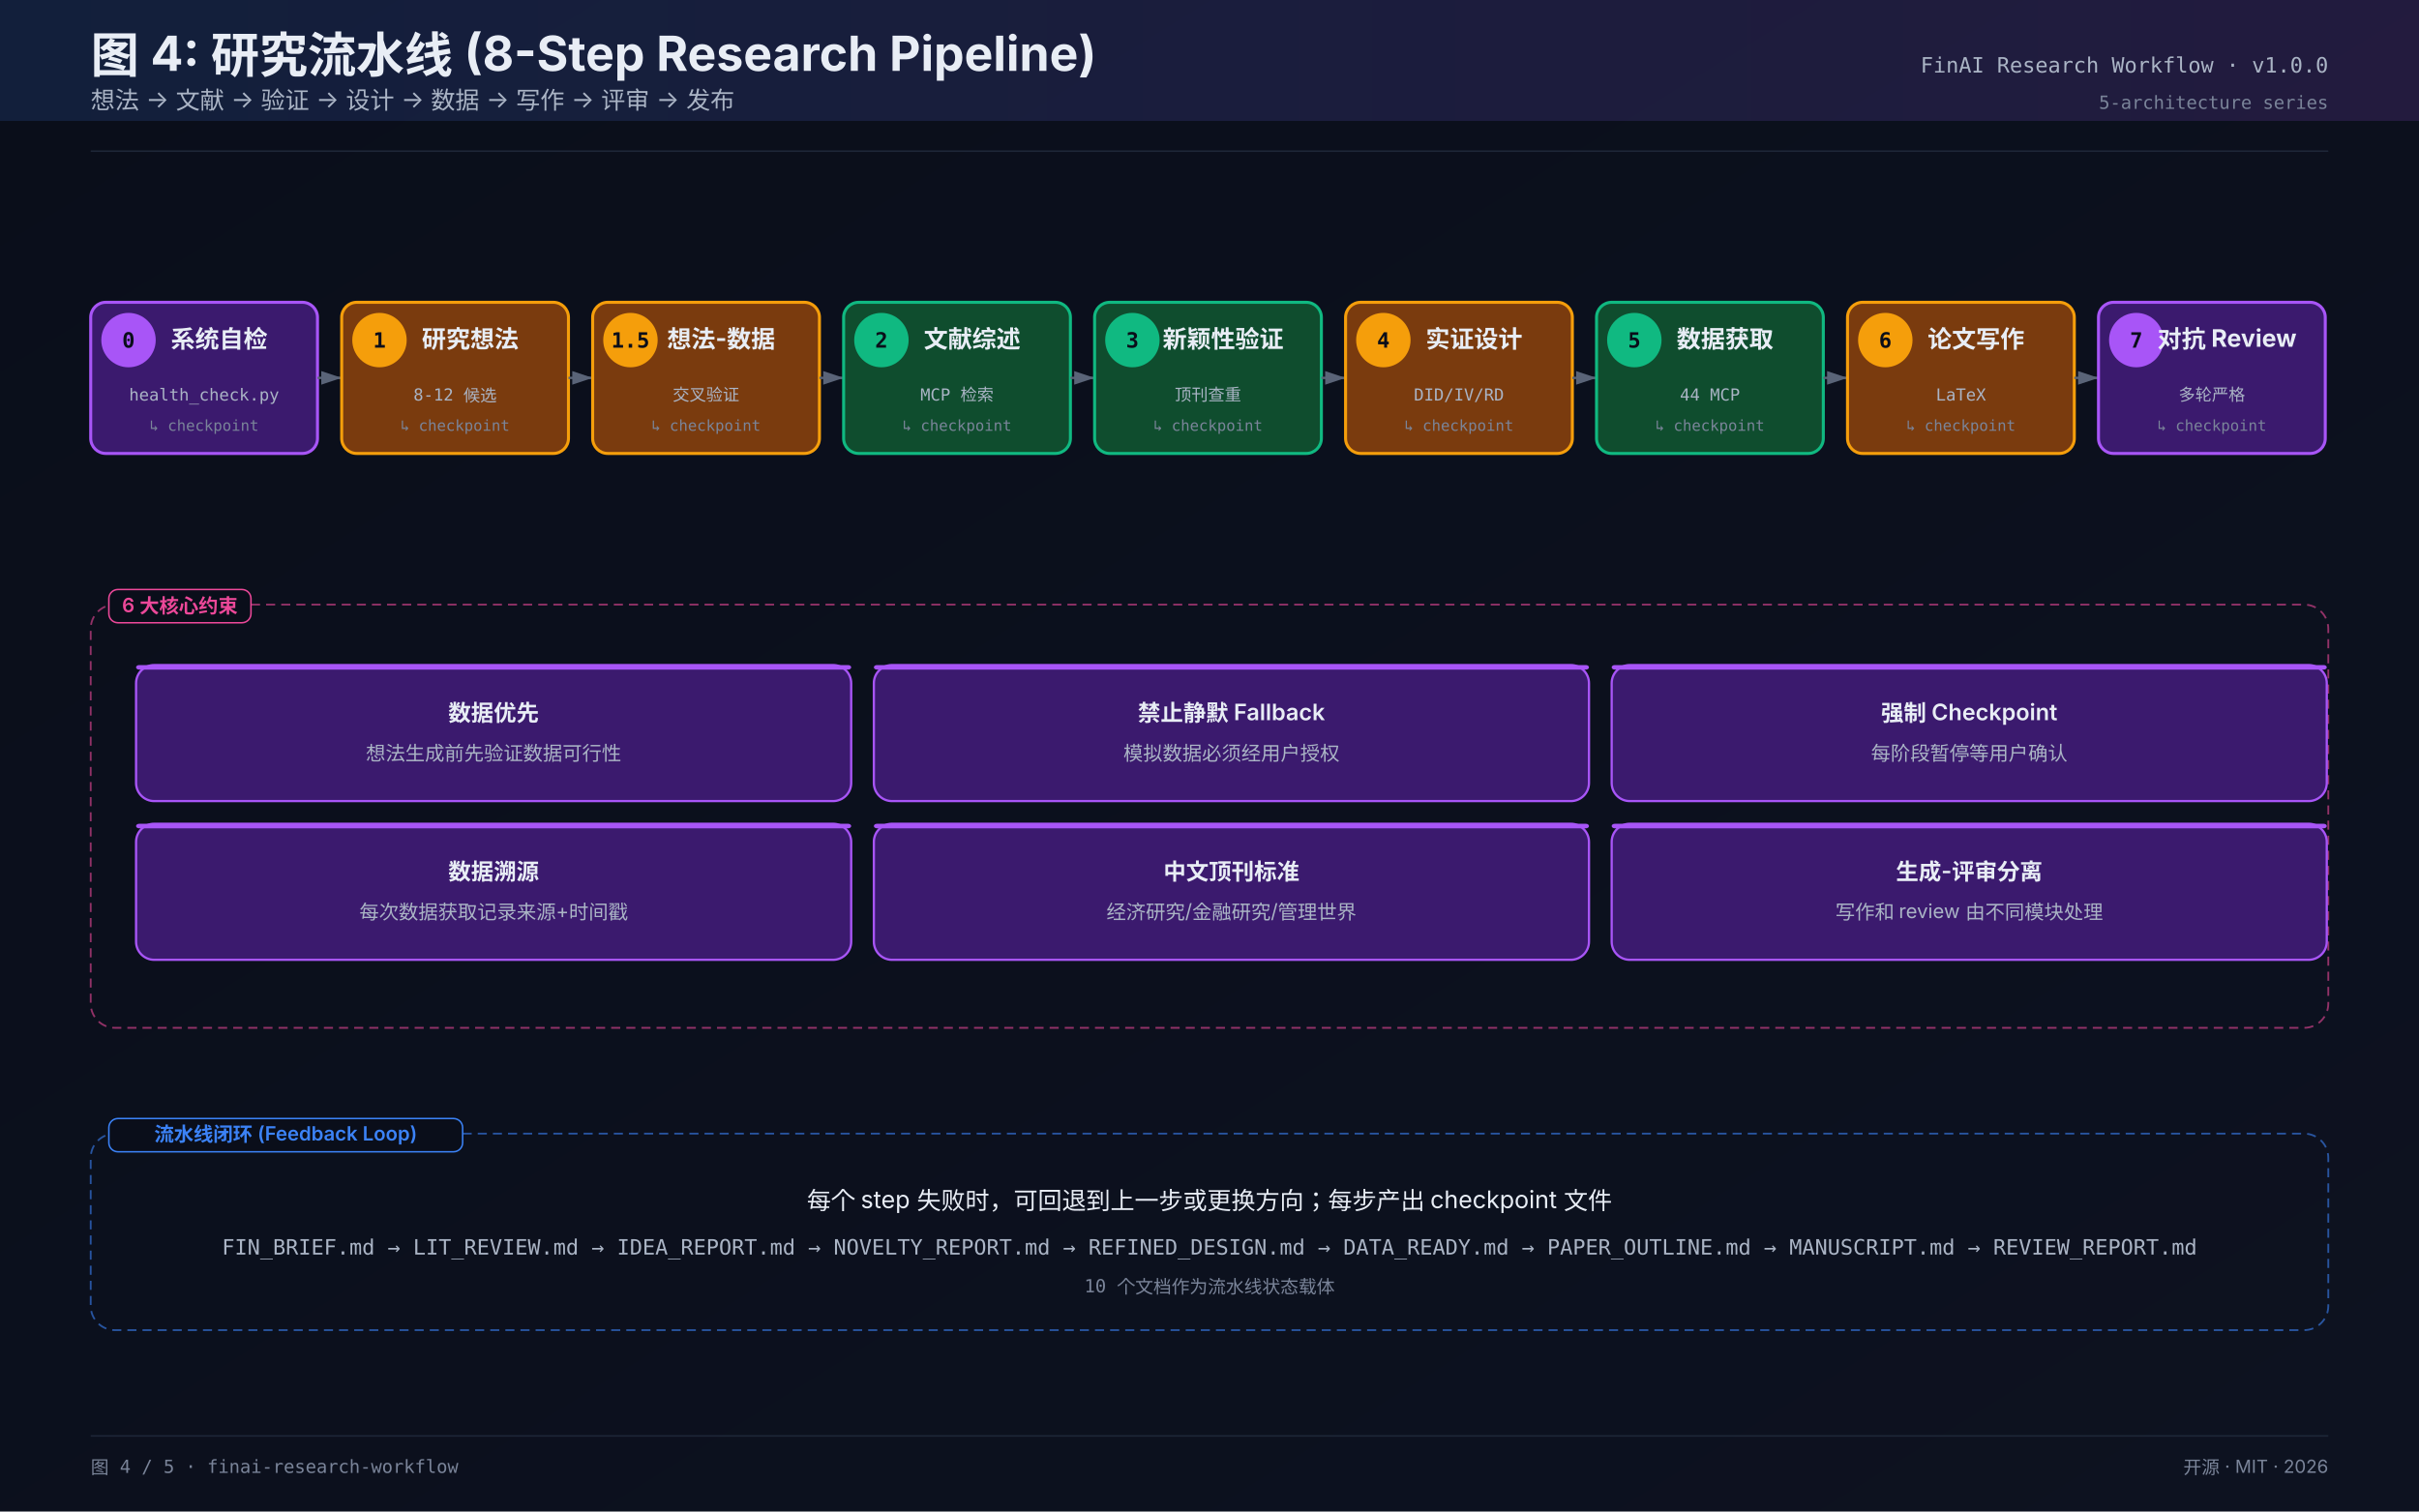
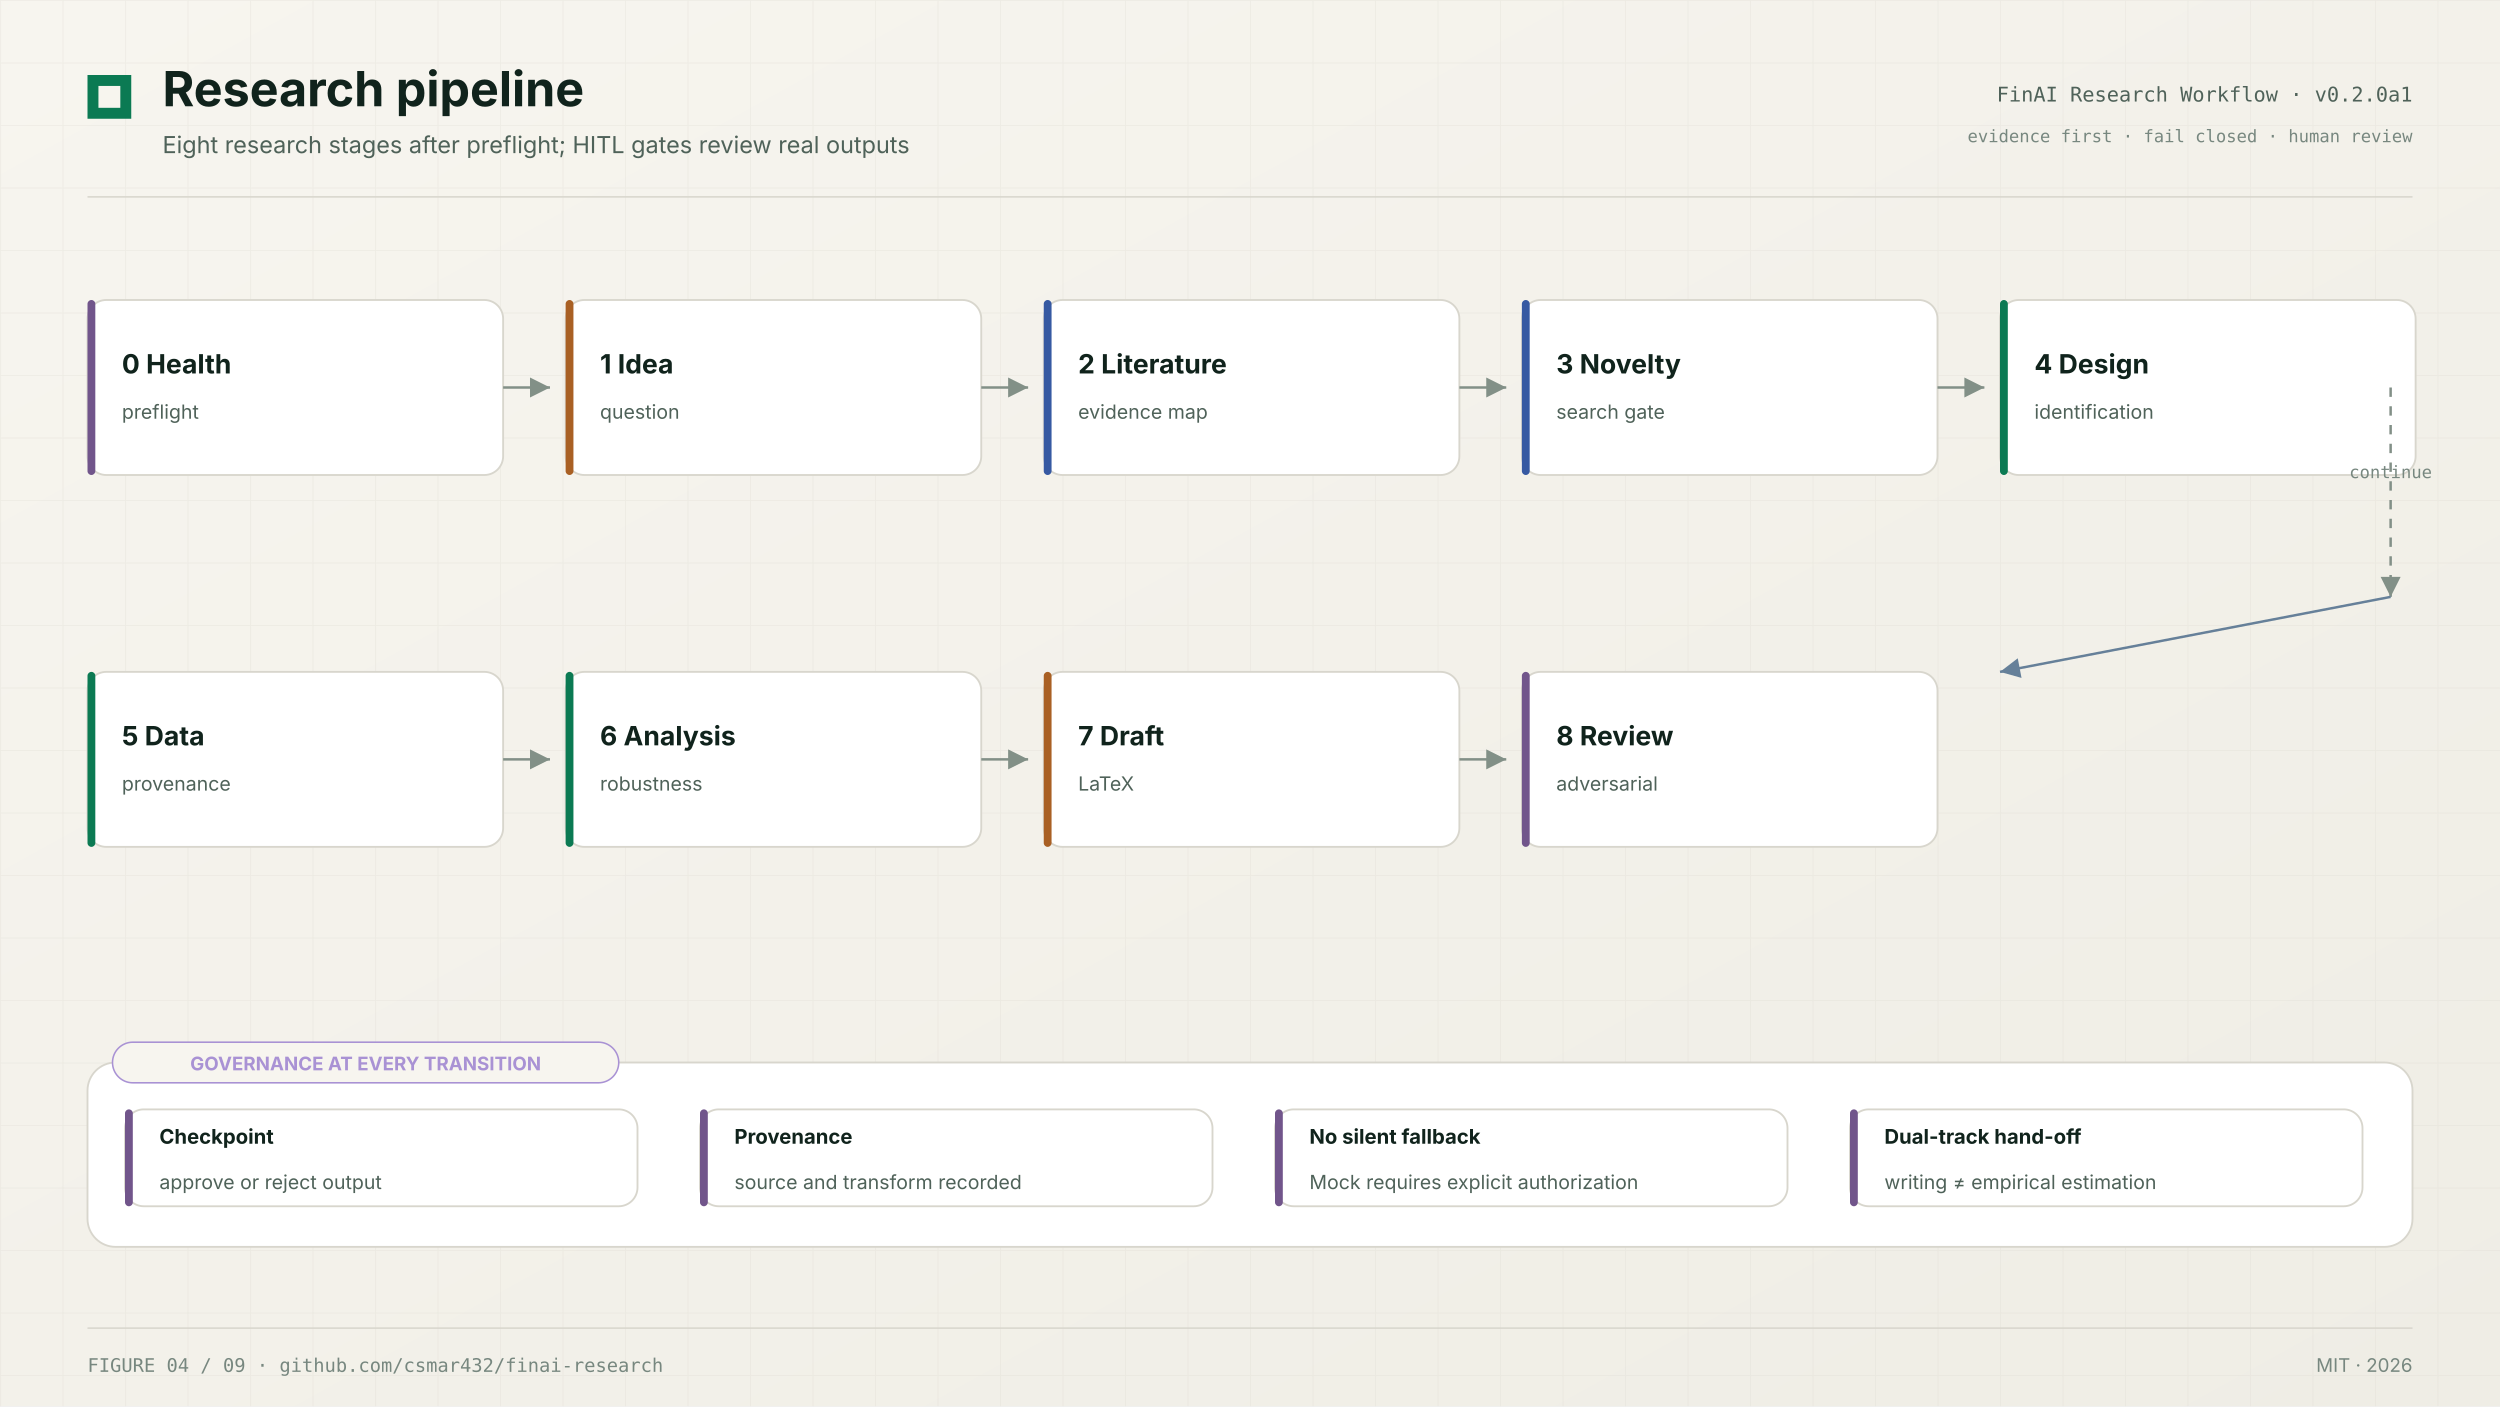
- <svg xmlns="http://www.w3.org/2000/svg" viewBox="0 0 1600 1000" font-family="'SF Pro Text', 'Segoe UI', system-ui, -apple-system, sans-serif">
+ <svg xmlns="http://www.w3.org/2000/svg" viewBox="0 0 1600 900" role="img">
  <defs>
    <linearGradient id="bgGrad" x1="0" y1="0" x2="1" y2="1">
-       <stop offset="0%" stop-color="#0a0e1a" />
-       <stop offset="100%" stop-color="#0d1220" />
+       <stop offset="0%" stop-color="#f7f5ef" />
+       <stop offset="100%" stop-color="#efede5" />
    </linearGradient>
-     <linearGradient id="hdrGrad" x1="0" y1="0" x2="1" y2="0">
-       <stop offset="0%" stop-color="#3b82f6" />
-       <stop offset="100%" stop-color="#a855f7" />
-     </linearGradient>
+     <pattern id="grid" width="40" height="40" patternUnits="userSpaceOnUse">
+       <path d="M 40 0 L 0 0 0 40" fill="none" stroke="#d8d6cd" stroke-width="1" opacity="0.30" />
+     </pattern>
  </defs>
  <rect width="100%" height="100%" fill="url(#bgGrad)" />
-   <rect x="0" y="0" width="1600" height="80" fill="url(#hdrGrad)" opacity="0.15" />
-   <text x="60" y="48" fill="#e8edf5" font-size="32" font-weight="700" font-family="'SF Pro Text', 'Segoe UI', system-ui, -apple-system, sans-serif">图 4: 研究流水线 (8-Step Research Pipeline)</text>
-   <text x="60" y="72" fill="#aab4c5" font-size="16" font-family="'SF Pro Text', 'Segoe UI', system-ui, -apple-system, sans-serif">想法 → 文献 → 验证 → 设计 → 数据 → 写作 → 评审 → 发布</text>
-   <text x="1540" y="48" fill="#aab4c5" font-size="14" text-anchor="end" font-family="'SF Mono', 'JetBrains Mono', 'Cascadia Code', monospace">FinAI Research Workflow · v1.0.0</text>
-   <text x="1540" y="72" fill="#7a8499" font-size="12" text-anchor="end" font-family="'SF Mono', 'JetBrains Mono', 'Cascadia Code', monospace">5-architecture series</text>
-   <line x1="60" y1="100" x2="1540" y2="100" stroke="#1e2738" stroke-width="1" />
+   <rect width="100%" height="100%" fill="url(#grid)" />
+   <path d="M56 48h28v28H56z M63 55v14h14V55z" fill="#0b7a53" fill-rule="evenodd" />
+   <text x="104" y="68" fill="#10231c" font-size="31" font-weight="720" font-family="'Inter', 'SF Pro Text', 'Segoe UI', system-ui, -apple-system, sans-serif">Research pipeline</text>
+   <text x="104" y="98" fill="#4f6259" font-size="15" font-family="'Inter', 'SF Pro Text', 'Segoe UI', system-ui, -apple-system, sans-serif">Eight research stages after preflight; HITL gates review real outputs</text>
+   <text x="1544" y="65" fill="#4f6259" font-size="13" text-anchor="end" font-family="'SF Mono', 'JetBrains Mono', 'Cascadia Code', monospace">FinAI Research Workflow · v0.2.0a1</text>
+   <text x="1544" y="91" fill="#77877f" font-size="11" text-anchor="end" font-family="'SF Mono', 'JetBrains Mono', 'Cascadia Code', monospace">evidence first · fail closed · human review</text>
+   <line x1="56" y1="126" x2="1544" y2="126" stroke="#d8d6cd" />
  <g>
-     <rect x="60" y="200" width="150" height="100" rx="10" fill="#3b1a6e" stroke="#a855f7" stroke-width="2" />
-     <circle cx="85" cy="225" r="18" fill="#a855f7" />
-     <text x="85" y="230" fill="#0a0e1a" font-size="14" font-weight="700" text-anchor="middle" font-family="'SF Mono', 'JetBrains Mono', 'Cascadia Code', monospace">0</text>
-     <text x="145.0" y="230" fill="#e8edf5" font-size="16" font-weight="700" text-anchor="middle" font-family="'SF Pro Text', 'Segoe UI', system-ui, -apple-system, sans-serif">系统自检</text>
-     <text x="135.0" y="265" fill="#aab4c5" font-size="11" text-anchor="middle" font-family="'SF Mono', 'JetBrains Mono', 'Cascadia Code', monospace">health_check.py</text>
-     <text x="135.0" y="285" fill="#7a8499" font-size="10" text-anchor="middle" font-family="'SF Mono', 'JetBrains Mono', 'Cascadia Code', monospace">↳ checkpoint</text>
+     <rect x="56" y="192" width="266" height="112" rx="12" fill="#ffffff" stroke="#d8d6cd" stroke-width="1.2" />
+     <rect x="56" y="192" width="5" height="112" rx="2.5" fill="#71558b" />
+     <text x="78" y="239.0" fill="#10231c" font-size="17" font-weight="680" font-family="'Inter', 'SF Pro Text', 'Segoe UI', system-ui, -apple-system, sans-serif">0  Health</text>
+     <text x="78" y="268.0" fill="#4f6259" font-size="12.5" font-family="'Inter', 'SF Pro Text', 'Segoe UI', system-ui, -apple-system, sans-serif">preflight</text>
  </g>
  <g>
    <defs>
-       <marker id="ah_210_250" markerWidth="10" markerHeight="10" refX="9" refY="3" orient="auto">
-         <path d="M0,0 L0,6 L9,3 z" fill="#5a6478" />
+       <marker id="arrowm322-248-352-248" markerWidth="9" markerHeight="8" refX="8" refY="4" orient="auto">
+         <path d="M0,0 L0,8 L8,4 z" fill="#829087" />
      </marker>
    </defs>
-     <line x1="210" y1="250" x2="226" y2="250" stroke="#5a6478" stroke-width="1.5" marker-end="url(#ah_210_250)" />
+     <line x1="322" y1="248" x2="352" y2="248" stroke="#829087" stroke-width="1.6" marker-end="url(#arrowm322-248-352-248)" />
  </g>
  <g>
-     <rect x="226" y="200" width="150" height="100" rx="10" fill="#7a3b0e" stroke="#f59e0b" stroke-width="2" />
-     <circle cx="251" cy="225" r="18" fill="#f59e0b" />
-     <text x="251" y="230" fill="#0a0e1a" font-size="14" font-weight="700" text-anchor="middle" font-family="'SF Mono', 'JetBrains Mono', 'Cascadia Code', monospace">1</text>
-     <text x="311.0" y="230" fill="#e8edf5" font-size="16" font-weight="700" text-anchor="middle" font-family="'SF Pro Text', 'Segoe UI', system-ui, -apple-system, sans-serif">研究想法</text>
-     <text x="301.0" y="265" fill="#aab4c5" font-size="11" text-anchor="middle" font-family="'SF Mono', 'JetBrains Mono', 'Cascadia Code', monospace">8-12 候选</text>
-     <text x="301.0" y="285" fill="#7a8499" font-size="10" text-anchor="middle" font-family="'SF Mono', 'JetBrains Mono', 'Cascadia Code', monospace">↳ checkpoint</text>
+     <rect x="362" y="192" width="266" height="112" rx="12" fill="#ffffff" stroke="#d8d6cd" stroke-width="1.2" />
+     <rect x="362" y="192" width="5" height="112" rx="2.5" fill="#a96024" />
+     <text x="384" y="239.0" fill="#10231c" font-size="17" font-weight="680" font-family="'Inter', 'SF Pro Text', 'Segoe UI', system-ui, -apple-system, sans-serif">1  Idea</text>
+     <text x="384" y="268.0" fill="#4f6259" font-size="12.5" font-family="'Inter', 'SF Pro Text', 'Segoe UI', system-ui, -apple-system, sans-serif">question</text>
  </g>
  <g>
    <defs>
-       <marker id="ah_376_250" markerWidth="10" markerHeight="10" refX="9" refY="3" orient="auto">
-         <path d="M0,0 L0,6 L9,3 z" fill="#5a6478" />
+       <marker id="arrowm628-248-658-248" markerWidth="9" markerHeight="8" refX="8" refY="4" orient="auto">
+         <path d="M0,0 L0,8 L8,4 z" fill="#829087" />
      </marker>
    </defs>
-     <line x1="376" y1="250" x2="392" y2="250" stroke="#5a6478" stroke-width="1.5" marker-end="url(#ah_376_250)" />
+     <line x1="628" y1="248" x2="658" y2="248" stroke="#829087" stroke-width="1.6" marker-end="url(#arrowm628-248-658-248)" />
  </g>
  <g>
-     <rect x="392" y="200" width="150" height="100" rx="10" fill="#7a3b0e" stroke="#f59e0b" stroke-width="2" />
-     <circle cx="417" cy="225" r="18" fill="#f59e0b" />
-     <text x="417" y="230" fill="#0a0e1a" font-size="14" font-weight="700" text-anchor="middle" font-family="'SF Mono', 'JetBrains Mono', 'Cascadia Code', monospace">1.5</text>
-     <text x="477.0" y="230" fill="#e8edf5" font-size="16" font-weight="700" text-anchor="middle" font-family="'SF Pro Text', 'Segoe UI', system-ui, -apple-system, sans-serif">想法-数据</text>
-     <text x="467.0" y="265" fill="#aab4c5" font-size="11" text-anchor="middle" font-family="'SF Mono', 'JetBrains Mono', 'Cascadia Code', monospace">交叉验证</text>
-     <text x="467.0" y="285" fill="#7a8499" font-size="10" text-anchor="middle" font-family="'SF Mono', 'JetBrains Mono', 'Cascadia Code', monospace">↳ checkpoint</text>
+     <rect x="668" y="192" width="266" height="112" rx="12" fill="#ffffff" stroke="#d8d6cd" stroke-width="1.2" />
+     <rect x="668" y="192" width="5" height="112" rx="2.5" fill="#3659a2" />
+     <text x="690" y="239.0" fill="#10231c" font-size="17" font-weight="680" font-family="'Inter', 'SF Pro Text', 'Segoe UI', system-ui, -apple-system, sans-serif">2  Literature</text>
+     <text x="690" y="268.0" fill="#4f6259" font-size="12.5" font-family="'Inter', 'SF Pro Text', 'Segoe UI', system-ui, -apple-system, sans-serif">evidence map</text>
  </g>
  <g>
    <defs>
-       <marker id="ah_542_250" markerWidth="10" markerHeight="10" refX="9" refY="3" orient="auto">
-         <path d="M0,0 L0,6 L9,3 z" fill="#5a6478" />
+       <marker id="arrowm934-248-964-248" markerWidth="9" markerHeight="8" refX="8" refY="4" orient="auto">
+         <path d="M0,0 L0,8 L8,4 z" fill="#829087" />
      </marker>
    </defs>
-     <line x1="542" y1="250" x2="558" y2="250" stroke="#5a6478" stroke-width="1.5" marker-end="url(#ah_542_250)" />
+     <line x1="934" y1="248" x2="964" y2="248" stroke="#829087" stroke-width="1.6" marker-end="url(#arrowm934-248-964-248)" />
  </g>
  <g>
-     <rect x="558" y="200" width="150" height="100" rx="10" fill="#0f4d2e" stroke="#10b981" stroke-width="2" />
-     <circle cx="583" cy="225" r="18" fill="#10b981" />
-     <text x="583" y="230" fill="#0a0e1a" font-size="14" font-weight="700" text-anchor="middle" font-family="'SF Mono', 'JetBrains Mono', 'Cascadia Code', monospace">2</text>
-     <text x="643.0" y="230" fill="#e8edf5" font-size="16" font-weight="700" text-anchor="middle" font-family="'SF Pro Text', 'Segoe UI', system-ui, -apple-system, sans-serif">文献综述</text>
-     <text x="633.0" y="265" fill="#aab4c5" font-size="11" text-anchor="middle" font-family="'SF Mono', 'JetBrains Mono', 'Cascadia Code', monospace">MCP 检索</text>
-     <text x="633.0" y="285" fill="#7a8499" font-size="10" text-anchor="middle" font-family="'SF Mono', 'JetBrains Mono', 'Cascadia Code', monospace">↳ checkpoint</text>
+     <rect x="974" y="192" width="266" height="112" rx="12" fill="#ffffff" stroke="#d8d6cd" stroke-width="1.2" />
+     <rect x="974" y="192" width="5" height="112" rx="2.5" fill="#3659a2" />
+     <text x="996" y="239.0" fill="#10231c" font-size="17" font-weight="680" font-family="'Inter', 'SF Pro Text', 'Segoe UI', system-ui, -apple-system, sans-serif">3  Novelty</text>
+     <text x="996" y="268.0" fill="#4f6259" font-size="12.5" font-family="'Inter', 'SF Pro Text', 'Segoe UI', system-ui, -apple-system, sans-serif">search gate</text>
  </g>
  <g>
    <defs>
-       <marker id="ah_708_250" markerWidth="10" markerHeight="10" refX="9" refY="3" orient="auto">
-         <path d="M0,0 L0,6 L9,3 z" fill="#5a6478" />
+       <marker id="arrowm1240-248-1270-248" markerWidth="9" markerHeight="8" refX="8" refY="4" orient="auto">
+         <path d="M0,0 L0,8 L8,4 z" fill="#829087" />
      </marker>
    </defs>
-     <line x1="708" y1="250" x2="724" y2="250" stroke="#5a6478" stroke-width="1.5" marker-end="url(#ah_708_250)" />
+     <line x1="1240" y1="248" x2="1270" y2="248" stroke="#829087" stroke-width="1.6" marker-end="url(#arrowm1240-248-1270-248)" />
  </g>
  <g>
-     <rect x="724" y="200" width="150" height="100" rx="10" fill="#0f4d2e" stroke="#10b981" stroke-width="2" />
-     <circle cx="749" cy="225" r="18" fill="#10b981" />
-     <text x="749" y="230" fill="#0a0e1a" font-size="14" font-weight="700" text-anchor="middle" font-family="'SF Mono', 'JetBrains Mono', 'Cascadia Code', monospace">3</text>
-     <text x="809.0" y="230" fill="#e8edf5" font-size="16" font-weight="700" text-anchor="middle" font-family="'SF Pro Text', 'Segoe UI', system-ui, -apple-system, sans-serif">新颖性验证</text>
-     <text x="799.0" y="265" fill="#aab4c5" font-size="11" text-anchor="middle" font-family="'SF Mono', 'JetBrains Mono', 'Cascadia Code', monospace">顶刊查重</text>
-     <text x="799.0" y="285" fill="#7a8499" font-size="10" text-anchor="middle" font-family="'SF Mono', 'JetBrains Mono', 'Cascadia Code', monospace">↳ checkpoint</text>
+     <rect x="1280" y="192" width="266" height="112" rx="12" fill="#ffffff" stroke="#d8d6cd" stroke-width="1.2" />
+     <rect x="1280" y="192" width="5" height="112" rx="2.5" fill="#0b7a53" />
+     <text x="1302" y="239.0" fill="#10231c" font-size="17" font-weight="680" font-family="'Inter', 'SF Pro Text', 'Segoe UI', system-ui, -apple-system, sans-serif">4  Design</text>
+     <text x="1302" y="268.0" fill="#4f6259" font-size="12.5" font-family="'Inter', 'SF Pro Text', 'Segoe UI', system-ui, -apple-system, sans-serif">identification</text>
+   </g>
+   <g>
+     <rect x="56" y="430" width="266" height="112" rx="12" fill="#ffffff" stroke="#d8d6cd" stroke-width="1.2" />
+     <rect x="56" y="430" width="5" height="112" rx="2.5" fill="#0b7a53" />
+     <text x="78" y="477.0" fill="#10231c" font-size="17" font-weight="680" font-family="'Inter', 'SF Pro Text', 'Segoe UI', system-ui, -apple-system, sans-serif">5  Data</text>
+     <text x="78" y="506.0" fill="#4f6259" font-size="12.5" font-family="'Inter', 'SF Pro Text', 'Segoe UI', system-ui, -apple-system, sans-serif">provenance</text>
  </g>
  <g>
    <defs>
-       <marker id="ah_874_250" markerWidth="10" markerHeight="10" refX="9" refY="3" orient="auto">
-         <path d="M0,0 L0,6 L9,3 z" fill="#5a6478" />
+       <marker id="arrowm322-486-352-486" markerWidth="9" markerHeight="8" refX="8" refY="4" orient="auto">
+         <path d="M0,0 L0,8 L8,4 z" fill="#829087" />
      </marker>
    </defs>
-     <line x1="874" y1="250" x2="890" y2="250" stroke="#5a6478" stroke-width="1.5" marker-end="url(#ah_874_250)" />
+     <line x1="322" y1="486" x2="352" y2="486" stroke="#829087" stroke-width="1.6" marker-end="url(#arrowm322-486-352-486)" />
  </g>
  <g>
-     <rect x="890" y="200" width="150" height="100" rx="10" fill="#7a3b0e" stroke="#f59e0b" stroke-width="2" />
-     <circle cx="915" cy="225" r="18" fill="#f59e0b" />
-     <text x="915" y="230" fill="#0a0e1a" font-size="14" font-weight="700" text-anchor="middle" font-family="'SF Mono', 'JetBrains Mono', 'Cascadia Code', monospace">4</text>
-     <text x="975.0" y="230" fill="#e8edf5" font-size="16" font-weight="700" text-anchor="middle" font-family="'SF Pro Text', 'Segoe UI', system-ui, -apple-system, sans-serif">实证设计</text>
-     <text x="965.0" y="265" fill="#aab4c5" font-size="11" text-anchor="middle" font-family="'SF Mono', 'JetBrains Mono', 'Cascadia Code', monospace">DID/IV/RD</text>
-     <text x="965.0" y="285" fill="#7a8499" font-size="10" text-anchor="middle" font-family="'SF Mono', 'JetBrains Mono', 'Cascadia Code', monospace">↳ checkpoint</text>
+     <rect x="362" y="430" width="266" height="112" rx="12" fill="#ffffff" stroke="#d8d6cd" stroke-width="1.2" />
+     <rect x="362" y="430" width="5" height="112" rx="2.5" fill="#0b7a53" />
+     <text x="384" y="477.0" fill="#10231c" font-size="17" font-weight="680" font-family="'Inter', 'SF Pro Text', 'Segoe UI', system-ui, -apple-system, sans-serif">6  Analysis</text>
+     <text x="384" y="506.0" fill="#4f6259" font-size="12.5" font-family="'Inter', 'SF Pro Text', 'Segoe UI', system-ui, -apple-system, sans-serif">robustness</text>
  </g>
  <g>
    <defs>
-       <marker id="ah_1040_250" markerWidth="10" markerHeight="10" refX="9" refY="3" orient="auto">
-         <path d="M0,0 L0,6 L9,3 z" fill="#5a6478" />
+       <marker id="arrowm628-486-658-486" markerWidth="9" markerHeight="8" refX="8" refY="4" orient="auto">
+         <path d="M0,0 L0,8 L8,4 z" fill="#829087" />
      </marker>
    </defs>
-     <line x1="1040" y1="250" x2="1056" y2="250" stroke="#5a6478" stroke-width="1.5" marker-end="url(#ah_1040_250)" />
+     <line x1="628" y1="486" x2="658" y2="486" stroke="#829087" stroke-width="1.6" marker-end="url(#arrowm628-486-658-486)" />
  </g>
  <g>
-     <rect x="1056" y="200" width="150" height="100" rx="10" fill="#0f4d2e" stroke="#10b981" stroke-width="2" />
-     <circle cx="1081" cy="225" r="18" fill="#10b981" />
-     <text x="1081" y="230" fill="#0a0e1a" font-size="14" font-weight="700" text-anchor="middle" font-family="'SF Mono', 'JetBrains Mono', 'Cascadia Code', monospace">5</text>
-     <text x="1141.0" y="230" fill="#e8edf5" font-size="16" font-weight="700" text-anchor="middle" font-family="'SF Pro Text', 'Segoe UI', system-ui, -apple-system, sans-serif">数据获取</text>
-     <text x="1131.0" y="265" fill="#aab4c5" font-size="11" text-anchor="middle" font-family="'SF Mono', 'JetBrains Mono', 'Cascadia Code', monospace">44 MCP</text>
-     <text x="1131.0" y="285" fill="#7a8499" font-size="10" text-anchor="middle" font-family="'SF Mono', 'JetBrains Mono', 'Cascadia Code', monospace">↳ checkpoint</text>
+     <rect x="668" y="430" width="266" height="112" rx="12" fill="#ffffff" stroke="#d8d6cd" stroke-width="1.2" />
+     <rect x="668" y="430" width="5" height="112" rx="2.5" fill="#a96024" />
+     <text x="690" y="477.0" fill="#10231c" font-size="17" font-weight="680" font-family="'Inter', 'SF Pro Text', 'Segoe UI', system-ui, -apple-system, sans-serif">7  Draft</text>
+     <text x="690" y="506.0" fill="#4f6259" font-size="12.5" font-family="'Inter', 'SF Pro Text', 'Segoe UI', system-ui, -apple-system, sans-serif">LaTeX</text>
  </g>
  <g>
    <defs>
-       <marker id="ah_1206_250" markerWidth="10" markerHeight="10" refX="9" refY="3" orient="auto">
-         <path d="M0,0 L0,6 L9,3 z" fill="#5a6478" />
+       <marker id="arrowm934-486-964-486" markerWidth="9" markerHeight="8" refX="8" refY="4" orient="auto">
+         <path d="M0,0 L0,8 L8,4 z" fill="#829087" />
      </marker>
    </defs>
-     <line x1="1206" y1="250" x2="1222" y2="250" stroke="#5a6478" stroke-width="1.5" marker-end="url(#ah_1206_250)" />
+     <line x1="934" y1="486" x2="964" y2="486" stroke="#829087" stroke-width="1.6" marker-end="url(#arrowm934-486-964-486)" />
  </g>
  <g>
-     <rect x="1222" y="200" width="150" height="100" rx="10" fill="#7a3b0e" stroke="#f59e0b" stroke-width="2" />
-     <circle cx="1247" cy="225" r="18" fill="#f59e0b" />
-     <text x="1247" y="230" fill="#0a0e1a" font-size="14" font-weight="700" text-anchor="middle" font-family="'SF Mono', 'JetBrains Mono', 'Cascadia Code', monospace">6</text>
-     <text x="1307.0" y="230" fill="#e8edf5" font-size="16" font-weight="700" text-anchor="middle" font-family="'SF Pro Text', 'Segoe UI', system-ui, -apple-system, sans-serif">论文写作</text>
-     <text x="1297.0" y="265" fill="#aab4c5" font-size="11" text-anchor="middle" font-family="'SF Mono', 'JetBrains Mono', 'Cascadia Code', monospace">LaTeX</text>
-     <text x="1297.0" y="285" fill="#7a8499" font-size="10" text-anchor="middle" font-family="'SF Mono', 'JetBrains Mono', 'Cascadia Code', monospace">↳ checkpoint</text>
+     <rect x="974" y="430" width="266" height="112" rx="12" fill="#ffffff" stroke="#d8d6cd" stroke-width="1.2" />
+     <rect x="974" y="430" width="5" height="112" rx="2.5" fill="#71558b" />
+     <text x="996" y="477.0" fill="#10231c" font-size="17" font-weight="680" font-family="'Inter', 'SF Pro Text', 'Segoe UI', system-ui, -apple-system, sans-serif">8  Review</text>
+     <text x="996" y="506.0" fill="#4f6259" font-size="12.5" font-family="'Inter', 'SF Pro Text', 'Segoe UI', system-ui, -apple-system, sans-serif">adversarial</text>
  </g>
  <g>
    <defs>
-       <marker id="ah_1372_250" markerWidth="10" markerHeight="10" refX="9" refY="3" orient="auto">
-         <path d="M0,0 L0,6 L9,3 z" fill="#5a6478" />
+       <marker id="arrowm1530-248-1530-382" markerWidth="9" markerHeight="8" refX="8" refY="4" orient="auto">
+         <path d="M0,0 L0,8 L8,4 z" fill="#829087" />
      </marker>
    </defs>
-     <line x1="1372" y1="250" x2="1388" y2="250" stroke="#5a6478" stroke-width="1.5" marker-end="url(#ah_1372_250)" />
+     <line x1="1530" y1="248" x2="1530" y2="382" stroke="#829087" stroke-width="1.6" stroke-dasharray="6 6" marker-end="url(#arrowm1530-248-1530-382)" />
+     <text x="1530.0" y="306.0" fill="#77877f" font-size="11" text-anchor="middle" font-family="'SF Mono', 'JetBrains Mono', 'Cascadia Code', monospace">continue</text>
  </g>
  <g>
-     <rect x="1388" y="200" width="150" height="100" rx="10" fill="#3b1a6e" stroke="#a855f7" stroke-width="2" />
-     <circle cx="1413" cy="225" r="18" fill="#a855f7" />
-     <text x="1413" y="230" fill="#0a0e1a" font-size="14" font-weight="700" text-anchor="middle" font-family="'SF Mono', 'JetBrains Mono', 'Cascadia Code', monospace">7</text>
-     <text x="1473.0" y="230" fill="#e8edf5" font-size="16" font-weight="700" text-anchor="middle" font-family="'SF Pro Text', 'Segoe UI', system-ui, -apple-system, sans-serif">对抗 Review</text>
-     <text x="1463.0" y="265" fill="#aab4c5" font-size="11" text-anchor="middle" font-family="'SF Mono', 'JetBrains Mono', 'Cascadia Code', monospace">多轮严格</text>
-     <text x="1463.0" y="285" fill="#7a8499" font-size="10" text-anchor="middle" font-family="'SF Mono', 'JetBrains Mono', 'Cascadia Code', monospace">↳ checkpoint</text>
+     <defs>
+       <marker id="arrowm1530-382-1280-430" markerWidth="9" markerHeight="8" refX="8" refY="4" orient="auto">
+         <path d="M0,0 L0,8 L8,4 z" fill="#668099" />
+       </marker>
+     </defs>
+     <line x1="1530" y1="382" x2="1280" y2="430" stroke="#668099" stroke-width="1.6" marker-end="url(#arrowm1530-382-1280-430)" />
  </g>
  <g>
-     <rect x="60" y="400" width="1480" height="280" rx="16" fill="none" stroke="#ec4899" stroke-width="1.2" stroke-dasharray="6 4" opacity="0.6" />
-     <rect x="72" y="390" width="94" height="22" rx="6" fill="#0a0e1a" stroke="#ec4899" stroke-width="1" />
-     <text x="119" y="405" fill="#ec4899" font-size="13" font-weight="600" text-anchor="middle" font-family="'SF Pro Text', 'Segoe UI', system-ui, -apple-system, sans-serif">6 大核心约束</text>
+     <rect x="56" y="680" width="1488" height="118" rx="18" fill="#ffffff" stroke="#d8d6cd" stroke-width="1.2" />
+     <rect x="72" y="667" width="324" height="26" rx="13" fill="#f7f5ef" stroke="#a992d4" />
+     <text x="234.0" y="685" fill="#a992d4" font-size="12" font-weight="700" text-anchor="middle" font-family="'Inter', 'SF Pro Text', 'Segoe UI', system-ui, -apple-system, sans-serif">GOVERNANCE AT EVERY TRANSITION</text>
  </g>
  <g>
-     <rect x="90" y="440" width="473" height="90" rx="12" fill="#3b1a6e" stroke="#a855f7" stroke-width="1.5" />
-     <rect x="90" y="440" width="473" height="3" rx="2" fill="#a855f7" />
-     <text x="326.5" y="477.0" fill="#e8edf5" font-size="15" font-weight="600" text-anchor="middle" font-family="'SF Pro Text', 'Segoe UI', system-ui, -apple-system, sans-serif">数据优先</text>
-     <text x="326.5" y="503.0" fill="#aab4c5" font-size="13" text-anchor="middle" font-family="'SF Pro Text', 'Segoe UI', system-ui, -apple-system, sans-serif">想法生成前先验证数据可行性</text>
+     <rect x="80" y="710" width="328" height="62" rx="12" fill="#ffffff" stroke="#d8d6cd" stroke-width="1.2" />
+     <rect x="80" y="710" width="5" height="62" rx="2.5" fill="#71558b" />
+     <text x="102" y="732.0" fill="#10231c" font-size="13" font-weight="680" font-family="'Inter', 'SF Pro Text', 'Segoe UI', system-ui, -apple-system, sans-serif">Checkpoint</text>
+     <text x="102" y="761.0" fill="#4f6259" font-size="12.5" font-family="'Inter', 'SF Pro Text', 'Segoe UI', system-ui, -apple-system, sans-serif">approve or reject output</text>
  </g>
  <g>
-     <rect x="578" y="440" width="473" height="90" rx="12" fill="#3b1a6e" stroke="#a855f7" stroke-width="1.5" />
-     <rect x="578" y="440" width="473" height="3" rx="2" fill="#a855f7" />
-     <text x="814.5" y="477.0" fill="#e8edf5" font-size="15" font-weight="600" text-anchor="middle" font-family="'SF Pro Text', 'Segoe UI', system-ui, -apple-system, sans-serif">禁止静默 Fallback</text>
-     <text x="814.5" y="503.0" fill="#aab4c5" font-size="13" text-anchor="middle" font-family="'SF Pro Text', 'Segoe UI', system-ui, -apple-system, sans-serif">模拟数据必须经用户授权</text>
+     <rect x="448" y="710" width="328" height="62" rx="12" fill="#ffffff" stroke="#d8d6cd" stroke-width="1.2" />
+     <rect x="448" y="710" width="5" height="62" rx="2.5" fill="#71558b" />
+     <text x="470" y="732.0" fill="#10231c" font-size="13" font-weight="680" font-family="'Inter', 'SF Pro Text', 'Segoe UI', system-ui, -apple-system, sans-serif">Provenance</text>
+     <text x="470" y="761.0" fill="#4f6259" font-size="12.5" font-family="'Inter', 'SF Pro Text', 'Segoe UI', system-ui, -apple-system, sans-serif">source and transform recorded</text>
  </g>
  <g>
-     <rect x="1066" y="440" width="473" height="90" rx="12" fill="#3b1a6e" stroke="#a855f7" stroke-width="1.5" />
-     <rect x="1066" y="440" width="473" height="3" rx="2" fill="#a855f7" />
-     <text x="1302.5" y="477.0" fill="#e8edf5" font-size="15" font-weight="600" text-anchor="middle" font-family="'SF Pro Text', 'Segoe UI', system-ui, -apple-system, sans-serif">强制 Checkpoint</text>
-     <text x="1302.5" y="503.0" fill="#aab4c5" font-size="13" text-anchor="middle" font-family="'SF Pro Text', 'Segoe UI', system-ui, -apple-system, sans-serif">每阶段暂停等用户确认</text>
+     <rect x="816" y="710" width="328" height="62" rx="12" fill="#ffffff" stroke="#d8d6cd" stroke-width="1.2" />
+     <rect x="816" y="710" width="5" height="62" rx="2.5" fill="#71558b" />
+     <text x="838" y="732.0" fill="#10231c" font-size="13" font-weight="680" font-family="'Inter', 'SF Pro Text', 'Segoe UI', system-ui, -apple-system, sans-serif">No silent fallback</text>
+     <text x="838" y="761.0" fill="#4f6259" font-size="12.5" font-family="'Inter', 'SF Pro Text', 'Segoe UI', system-ui, -apple-system, sans-serif">Mock requires explicit authorization</text>
  </g>
  <g>
-     <rect x="90" y="545" width="473" height="90" rx="12" fill="#3b1a6e" stroke="#a855f7" stroke-width="1.5" />
-     <rect x="90" y="545" width="473" height="3" rx="2" fill="#a855f7" />
-     <text x="326.5" y="582.0" fill="#e8edf5" font-size="15" font-weight="600" text-anchor="middle" font-family="'SF Pro Text', 'Segoe UI', system-ui, -apple-system, sans-serif">数据溯源</text>
-     <text x="326.5" y="608.0" fill="#aab4c5" font-size="13" text-anchor="middle" font-family="'SF Pro Text', 'Segoe UI', system-ui, -apple-system, sans-serif">每次数据获取记录来源+时间戳</text>
+     <rect x="1184" y="710" width="328" height="62" rx="12" fill="#ffffff" stroke="#d8d6cd" stroke-width="1.2" />
+     <rect x="1184" y="710" width="5" height="62" rx="2.5" fill="#71558b" />
+     <text x="1206" y="732.0" fill="#10231c" font-size="13" font-weight="680" font-family="'Inter', 'SF Pro Text', 'Segoe UI', system-ui, -apple-system, sans-serif">Dual-track hand-off</text>
+     <text x="1206" y="761.0" fill="#4f6259" font-size="12.5" font-family="'Inter', 'SF Pro Text', 'Segoe UI', system-ui, -apple-system, sans-serif">writing ≠ empirical estimation</text>
  </g>
-   <g>
-     <rect x="578" y="545" width="473" height="90" rx="12" fill="#3b1a6e" stroke="#a855f7" stroke-width="1.5" />
-     <rect x="578" y="545" width="473" height="3" rx="2" fill="#a855f7" />
-     <text x="814.5" y="582.0" fill="#e8edf5" font-size="15" font-weight="600" text-anchor="middle" font-family="'SF Pro Text', 'Segoe UI', system-ui, -apple-system, sans-serif">中文顶刊标准</text>
-     <text x="814.5" y="608.0" fill="#aab4c5" font-size="13" text-anchor="middle" font-family="'SF Pro Text', 'Segoe UI', system-ui, -apple-system, sans-serif">经济研究/金融研究/管理世界</text>
-   </g>
-   <g>
-     <rect x="1066" y="545" width="473" height="90" rx="12" fill="#3b1a6e" stroke="#a855f7" stroke-width="1.5" />
-     <rect x="1066" y="545" width="473" height="3" rx="2" fill="#a855f7" />
-     <text x="1302.5" y="582.0" fill="#e8edf5" font-size="15" font-weight="600" text-anchor="middle" font-family="'SF Pro Text', 'Segoe UI', system-ui, -apple-system, sans-serif">生成-评审分离</text>
-     <text x="1302.5" y="608.0" fill="#aab4c5" font-size="13" text-anchor="middle" font-family="'SF Pro Text', 'Segoe UI', system-ui, -apple-system, sans-serif">写作和 review 由不同模块处理</text>
-   </g>
-   <g>
-     <rect x="60" y="750" width="1480" height="130" rx="16" fill="none" stroke="#3b82f6" stroke-width="1.2" stroke-dasharray="6 4" opacity="0.6" />
-     <rect x="72" y="740" width="234" height="22" rx="6" fill="#0a0e1a" stroke="#3b82f6" stroke-width="1" />
-     <text x="189" y="755" fill="#3b82f6" font-size="13" font-weight="600" text-anchor="middle" font-family="'SF Pro Text', 'Segoe UI', system-ui, -apple-system, sans-serif">流水线闭环 (Feedback Loop)</text>
-   </g>
-   <text x="800.0" y="800" fill="#e8edf5" font-size="16" text-anchor="middle" font-family="'SF Pro Text', 'Segoe UI', system-ui, -apple-system, sans-serif">每个 step 失败时，可回退到上一步或更换方向；每步产出 checkpoint 文件</text>
-   <text x="800.0" y="830" fill="#aab4c5" font-size="14" text-anchor="middle" font-family="'SF Mono', 'JetBrains Mono', 'Cascadia Code', monospace">FIN_BRIEF.md → LIT_REVIEW.md → IDEA_REPORT.md → NOVELTY_REPORT.md → REFINED_DESIGN.md → DATA_READY.md → PAPER_OUTLINE.md → MANUSCRIPT.md → REVIEW_REPORT.md</text>
-   <text x="800.0" y="855" fill="#7a8499" font-size="12" text-anchor="middle" font-family="'SF Mono', 'JetBrains Mono', 'Cascadia Code', monospace">10 个文档作为流水线状态载体</text>
-   <line x1="60" y1="950" x2="1540" y2="950" stroke="#1e2738" stroke-width="1" />
-   <text x="60" y="975" fill="#7a8499" font-size="12" font-family="'SF Mono', 'JetBrains Mono', 'Cascadia Code', monospace">图 4 / 5 · finai-research-workflow</text>
-   <text x="1540" y="975" fill="#7a8499" font-size="12" text-anchor="end" font-family="'SF Pro Text', 'Segoe UI', system-ui, -apple-system, sans-serif">开源 · MIT · 2026</text>
+   <line x1="56" y1="850" x2="1544" y2="850" stroke="#d8d6cd" />
+   <text x="56" y="878" fill="#77877f" font-size="12" font-family="'SF Mono', 'JetBrains Mono', 'Cascadia Code', monospace">FIGURE 04 / 09 · github.com/csmar432/finai-research</text>
+   <text x="1544" y="878" fill="#77877f" font-size="12" text-anchor="end" font-family="'Inter', 'SF Pro Text', 'Segoe UI', system-ui, -apple-system, sans-serif">MIT · 2026</text>
</svg>
